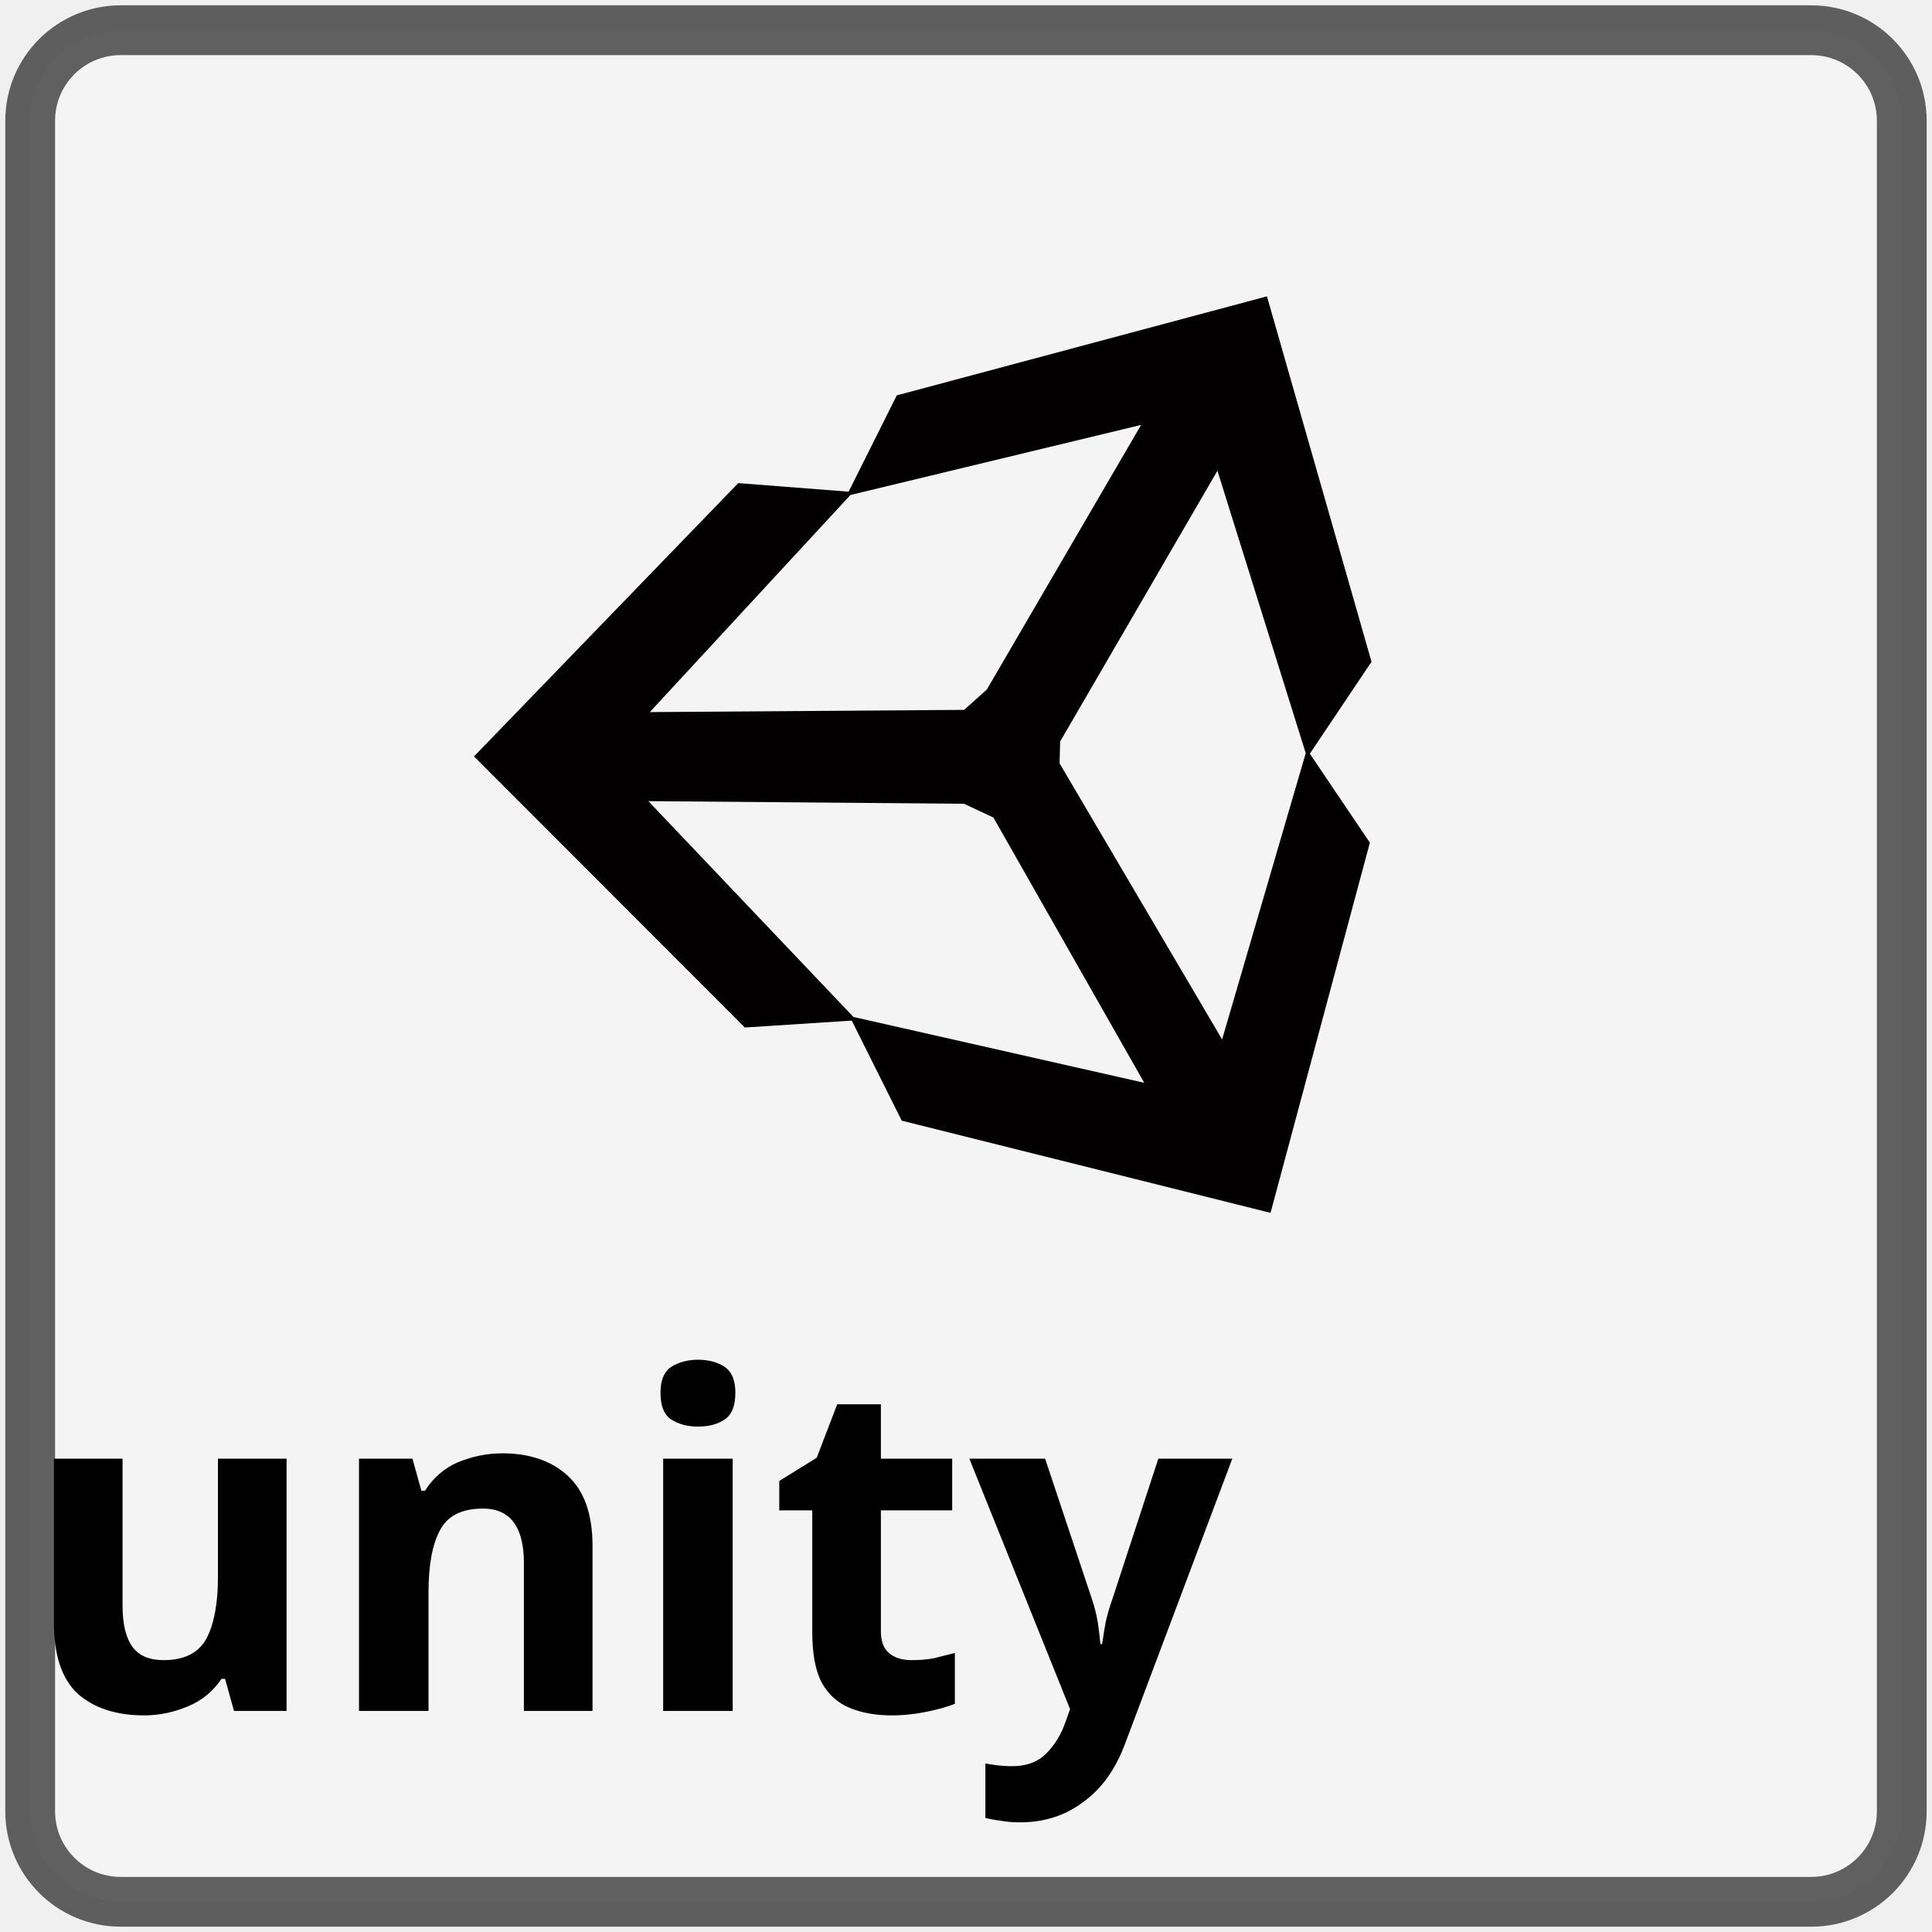
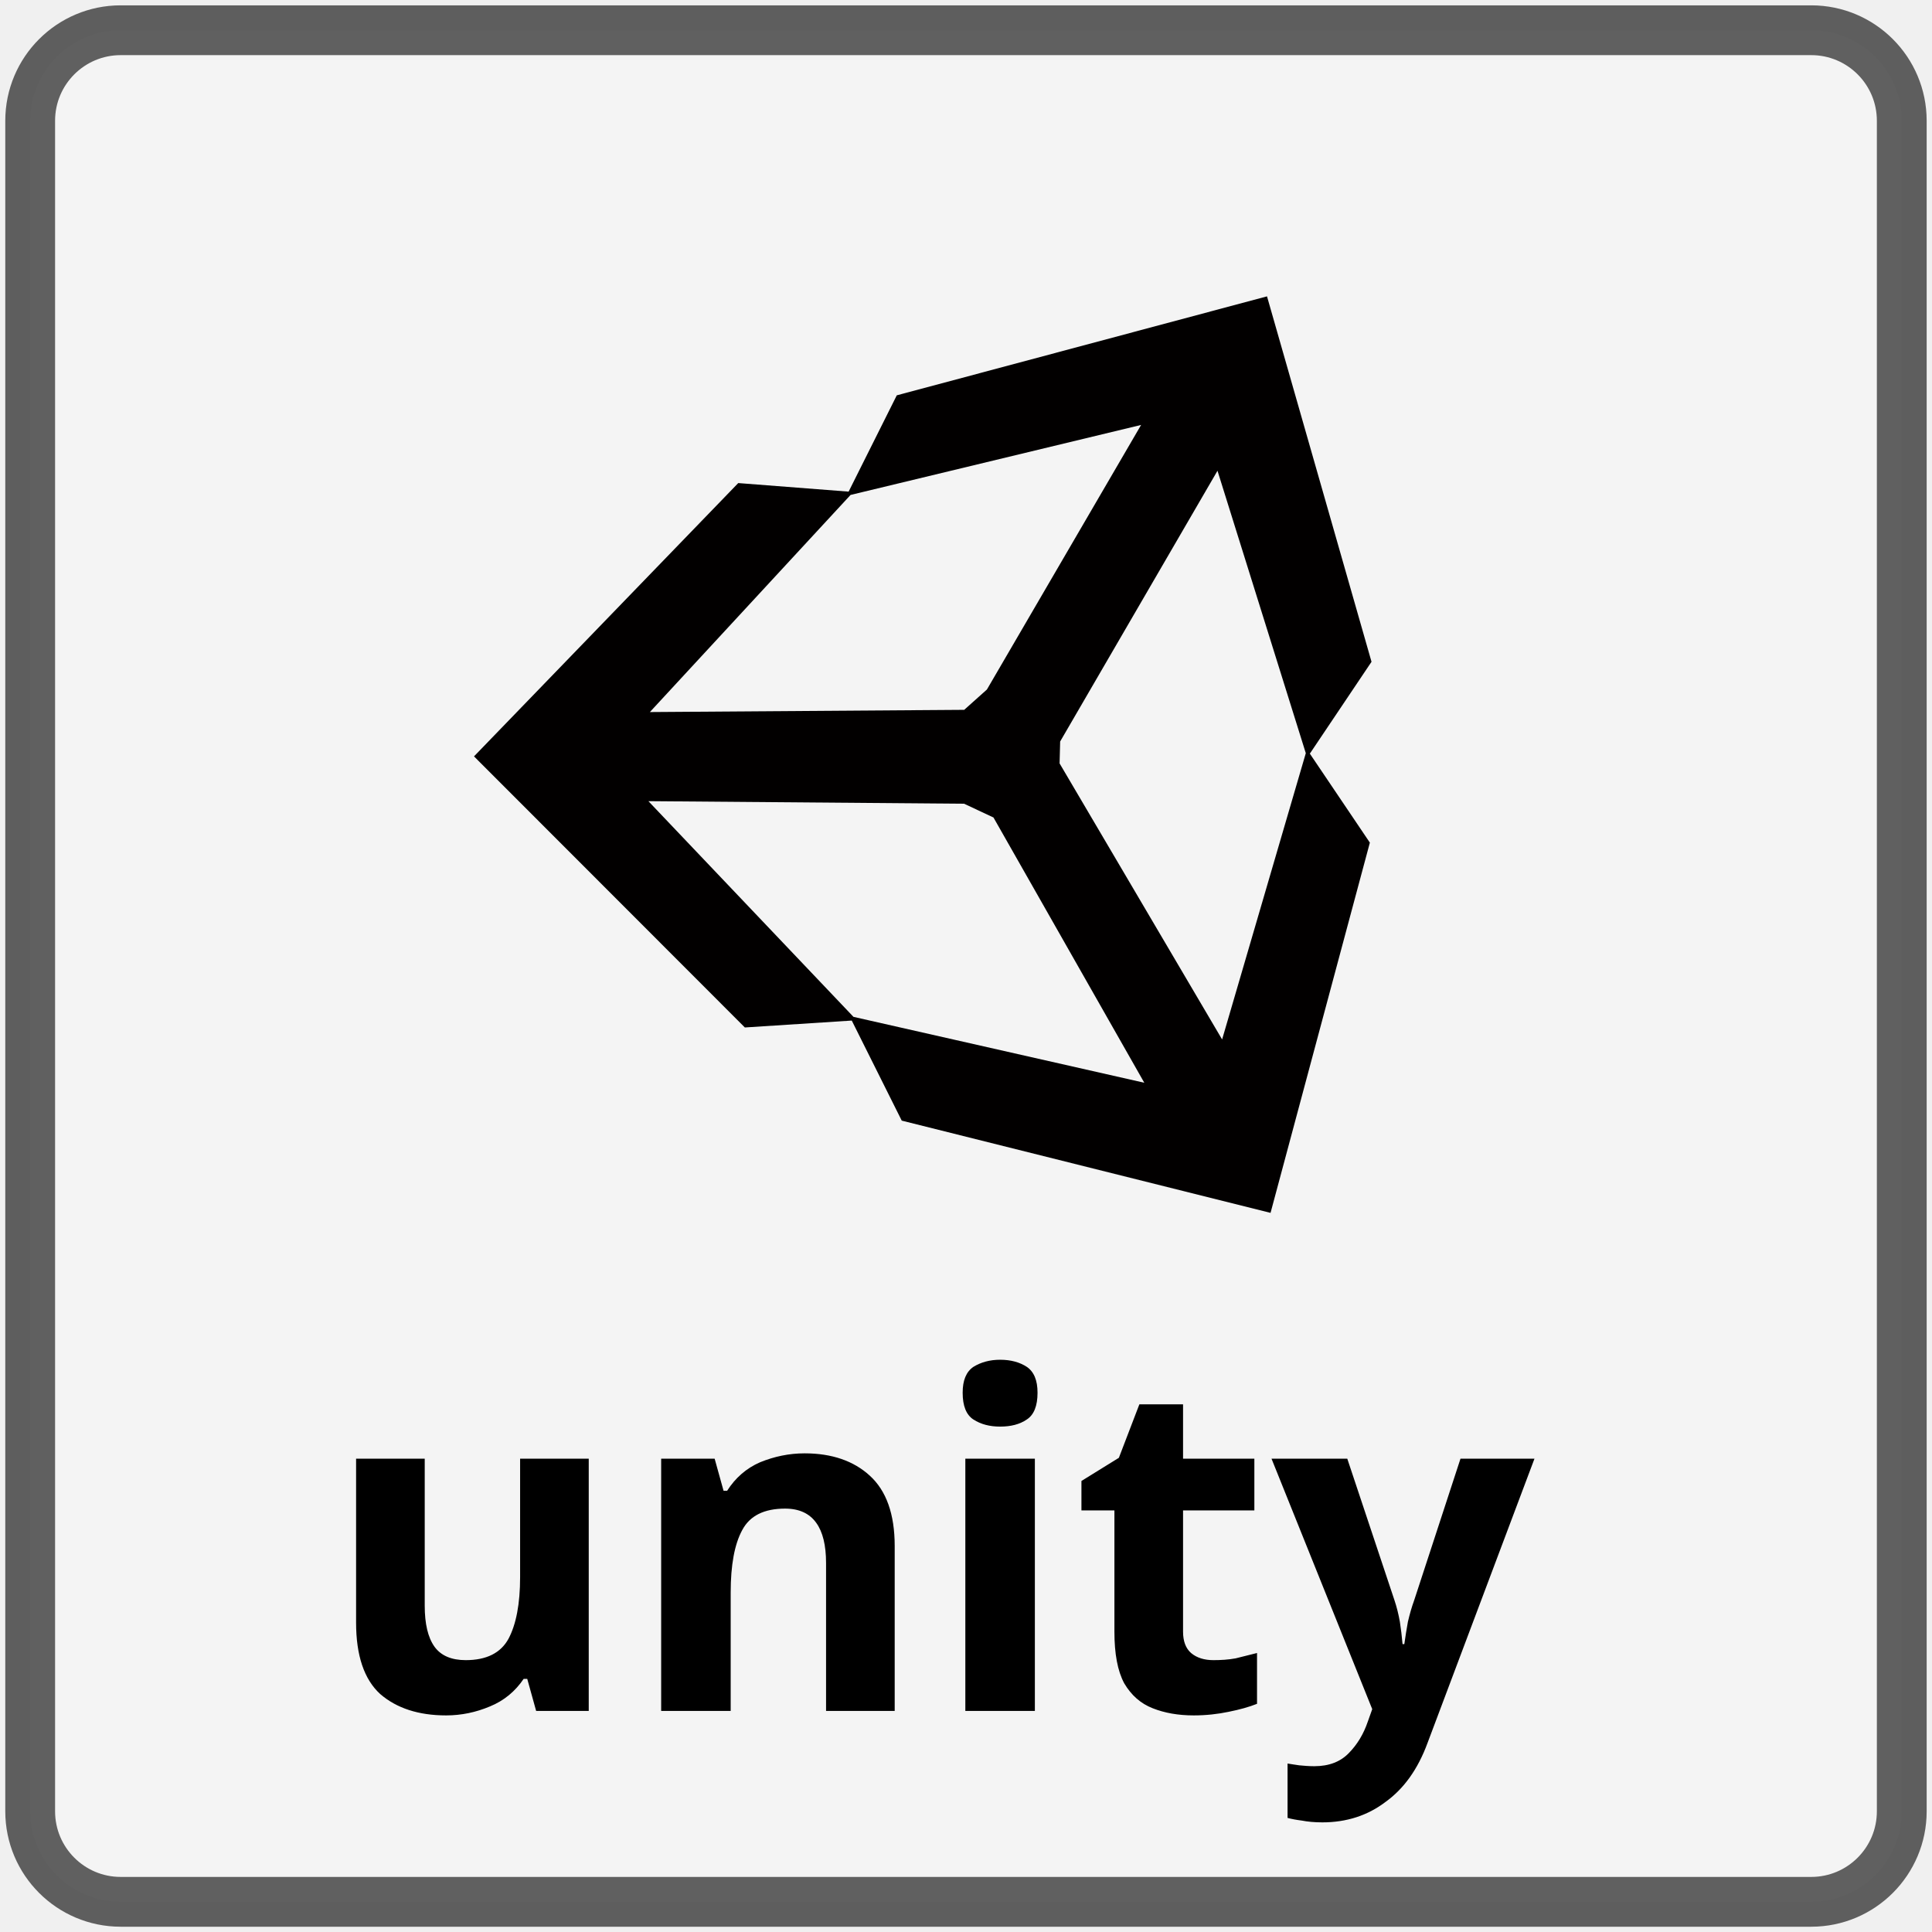
- <svg xmlns="http://www.w3.org/2000/svg" width="128" height="128" viewBox="0 0 33.867 33.867" version="1.1" id="svg1100">
-   <defs id="defs1094" />
-   <g id="layer1" transform="translate(0,-263.1333)">
-     <rect style="opacity:1;vector-effect:none;fill:#ffffff;fill-opacity:0.267;stroke:#000000;stroke-width:0.873;stroke-linecap:round;stroke-linejoin:round;stroke-miterlimit:4;stroke-dasharray:none;stroke-dashoffset:0;stroke-opacity:0.608;paint-order:normal" id="rect1716" width="32.808" height="32.808" x="0.529" y="263.663" ry="1.587" />
-     <path id="path1734" d="m 22.209,268.328 -6.489,1.736 -0.844,1.688 -1.935,-0.15 -4.632,4.791 4.748,4.752 1.874,-0.121 0.876,1.754 6.465,1.616 1.741,-6.489 -1.052,-1.56 1.081,-1.611 z m -2.206,2.254 -2.704,4.638 -0.398,0.357 -5.51,0.039 3.517,-3.806 z m 1.338,0.803 1.548,4.951 -1.466,5.018 -2.849,-4.839 0.01,-0.384 z m -9.976,5.792 5.534,0.046 0.515,0.241 2.644,4.65 -5.098,-1.154 z" style="fill:#020000;fill-opacity:1;stroke:none;stroke-width:0.873px;stroke-linecap:butt;stroke-linejoin:miter;stroke-opacity:1" />
-     <text id="text1738" y="293.125" x="16.27" style="font-style:normal;font-variant:normal;font-weight:bold;font-stretch:normal;font-size:8.148px;line-height:0;font-family:Bahnschrift;-inkscape-font-specification:'Bahnschrift Bold';text-align:center;letter-spacing:0px;word-spacing:0px;text-anchor:middle;fill:#000000;fill-opacity:1;stroke:none;stroke-width:0.873" xml:space="preserve">
-       <tspan style="font-style:normal;font-variant:normal;font-weight:bold;font-stretch:normal;font-size:8.114px;font-family:Bahnschrift;-inkscape-font-specification:'Bahnschrift Bold';stroke-width:0.873" y="293.125" x="16.27" id="tspan1736">unity</tspan>
+ <svg xmlns="http://www.w3.org/2000/svg" width="128" height="128" viewBox="0 0 33.867 33.867">
+   <g transform="translate(0 -263.133)">
+     <rect width="32.808" height="32.808" x=".529" y="263.663" ry="1.587" fill="#fff" fill-opacity=".267" stroke="#000" stroke-width=".873" stroke-linecap="round" stroke-linejoin="round" stroke-opacity=".608" />
+     <path d="M22.21 268.328l-6.49 1.735-.844 1.688-1.935-.15-4.632 4.791 4.748 4.752 1.874-.121.876 1.754 6.465 1.617 1.741-6.49-1.052-1.56 1.081-1.61zm-2.207 2.254L17.3 275.22l-.398.356-5.51.039 3.518-3.806zm1.339.803l1.548 4.951-1.467 5.018-2.849-4.839.01-.384zm-9.976 5.792l5.534.045.515.241 2.644 4.65-5.098-1.155z" fill="#020000" />
+     <text y="293.125" x="16.27" style="line-height:0;-inkscape-font-specification:'Bahnschrift Bold';text-align:center" font-weight="700" font-size="8.148" font-family="Bahnschrift" letter-spacing="0" word-spacing="0" text-anchor="middle" stroke-width=".873">
+       <tspan style="-inkscape-font-specification:'Bahnschrift Bold'" y="293.125" x="16.27" font-size="8.114">unity
+          </tspan>
    </text>
  </g>
</svg>
